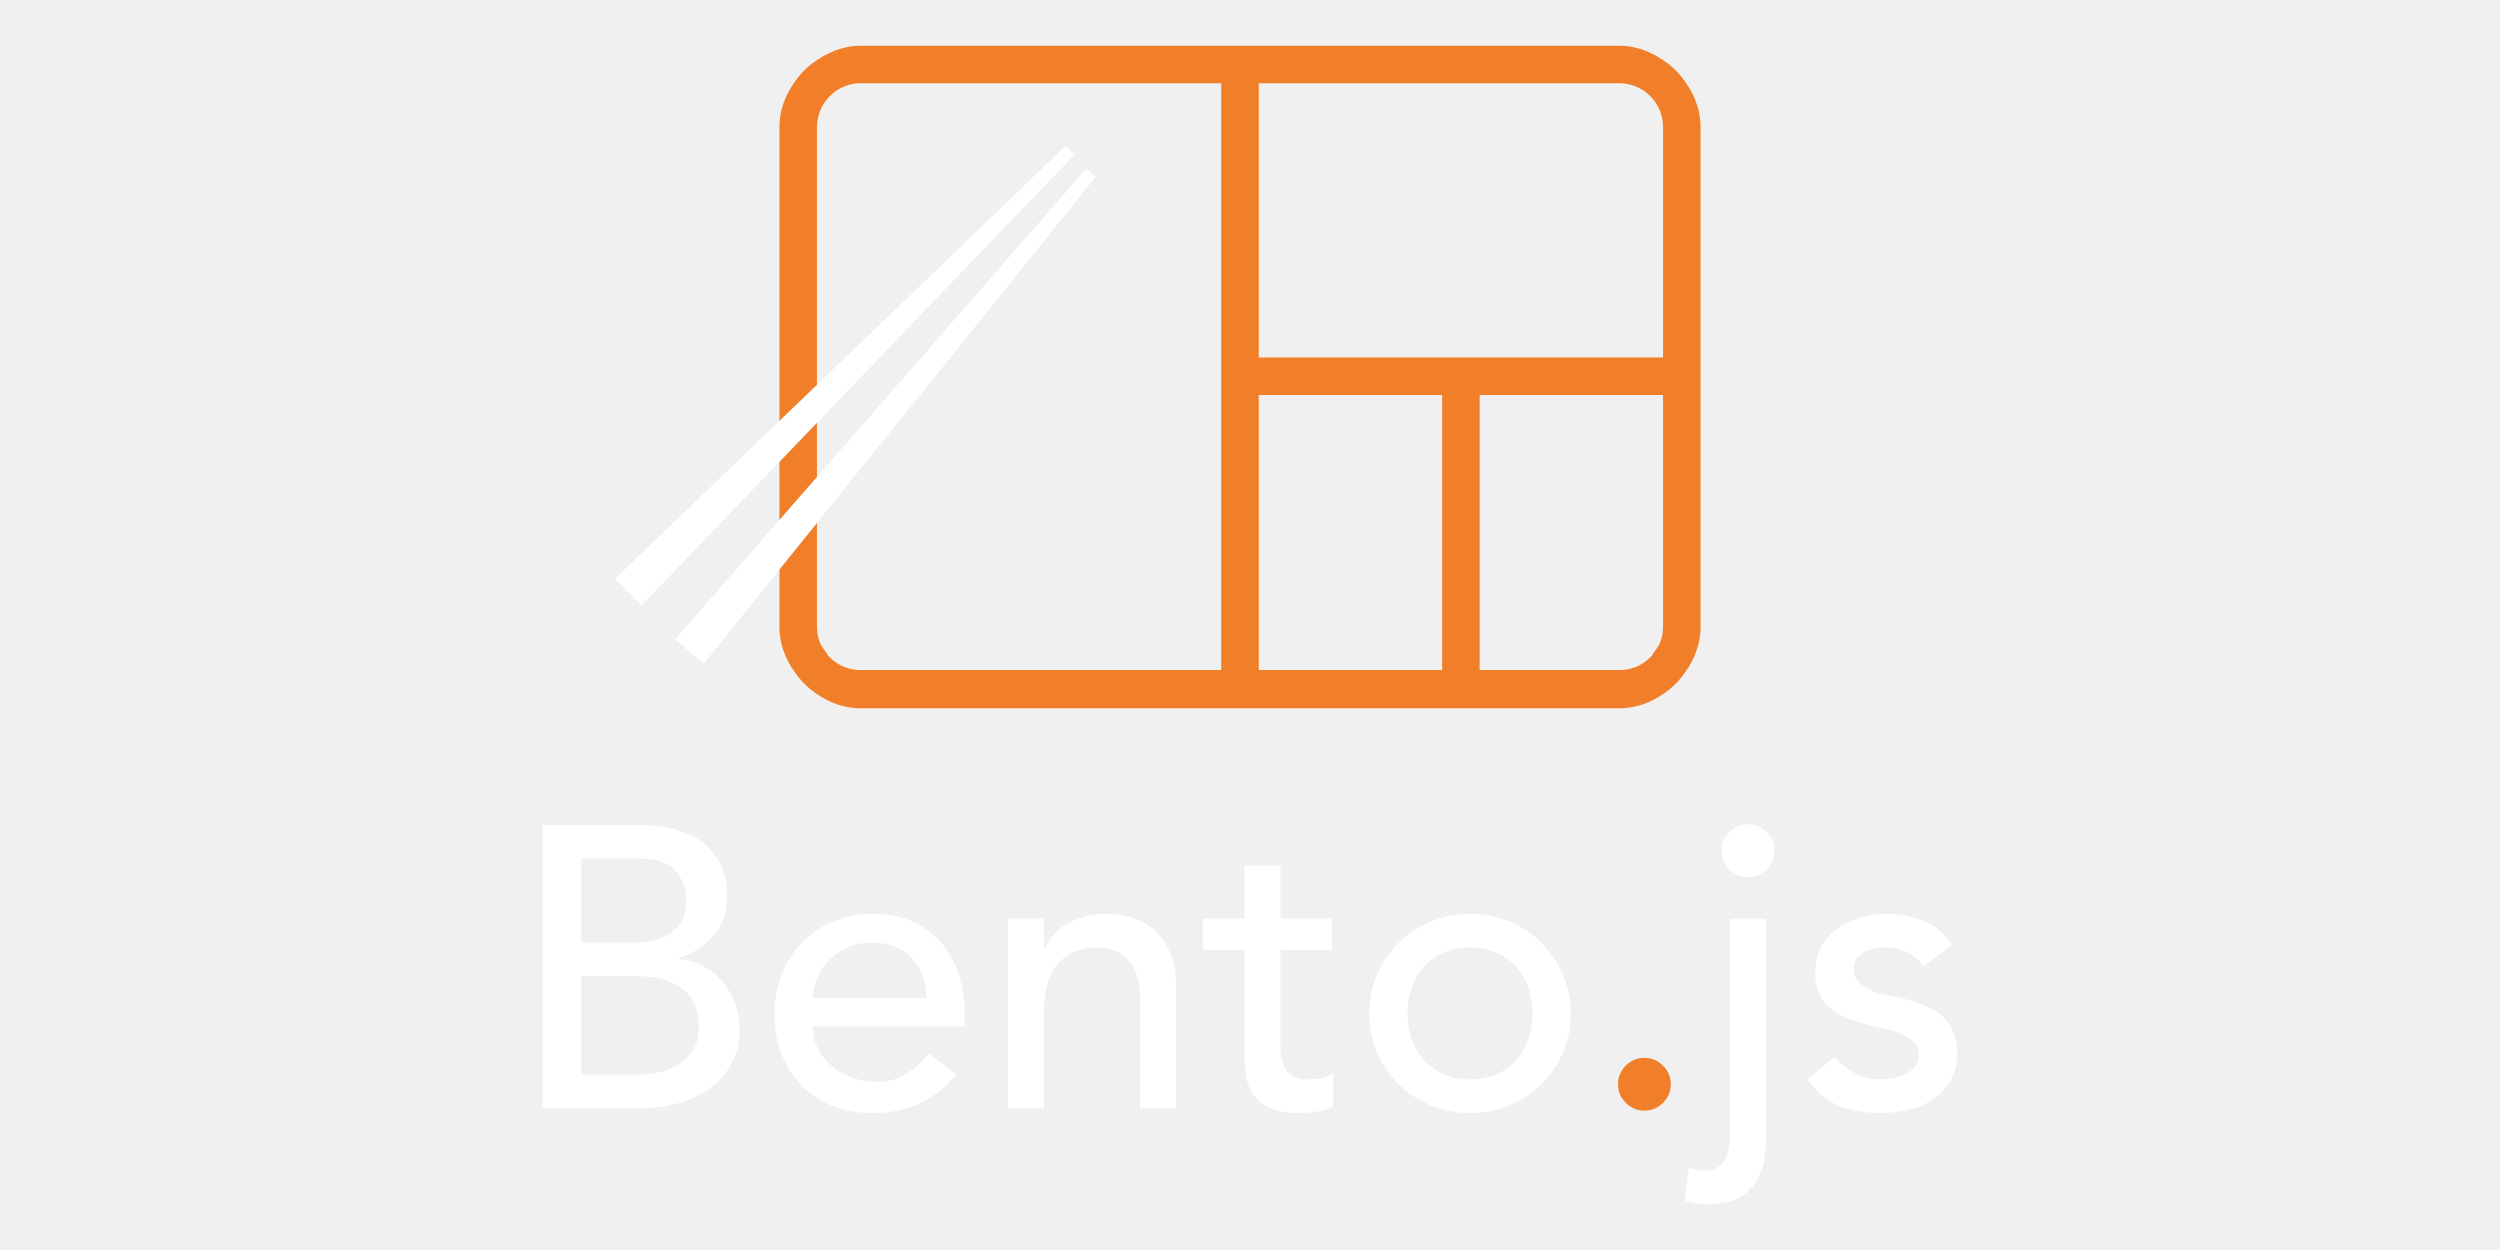
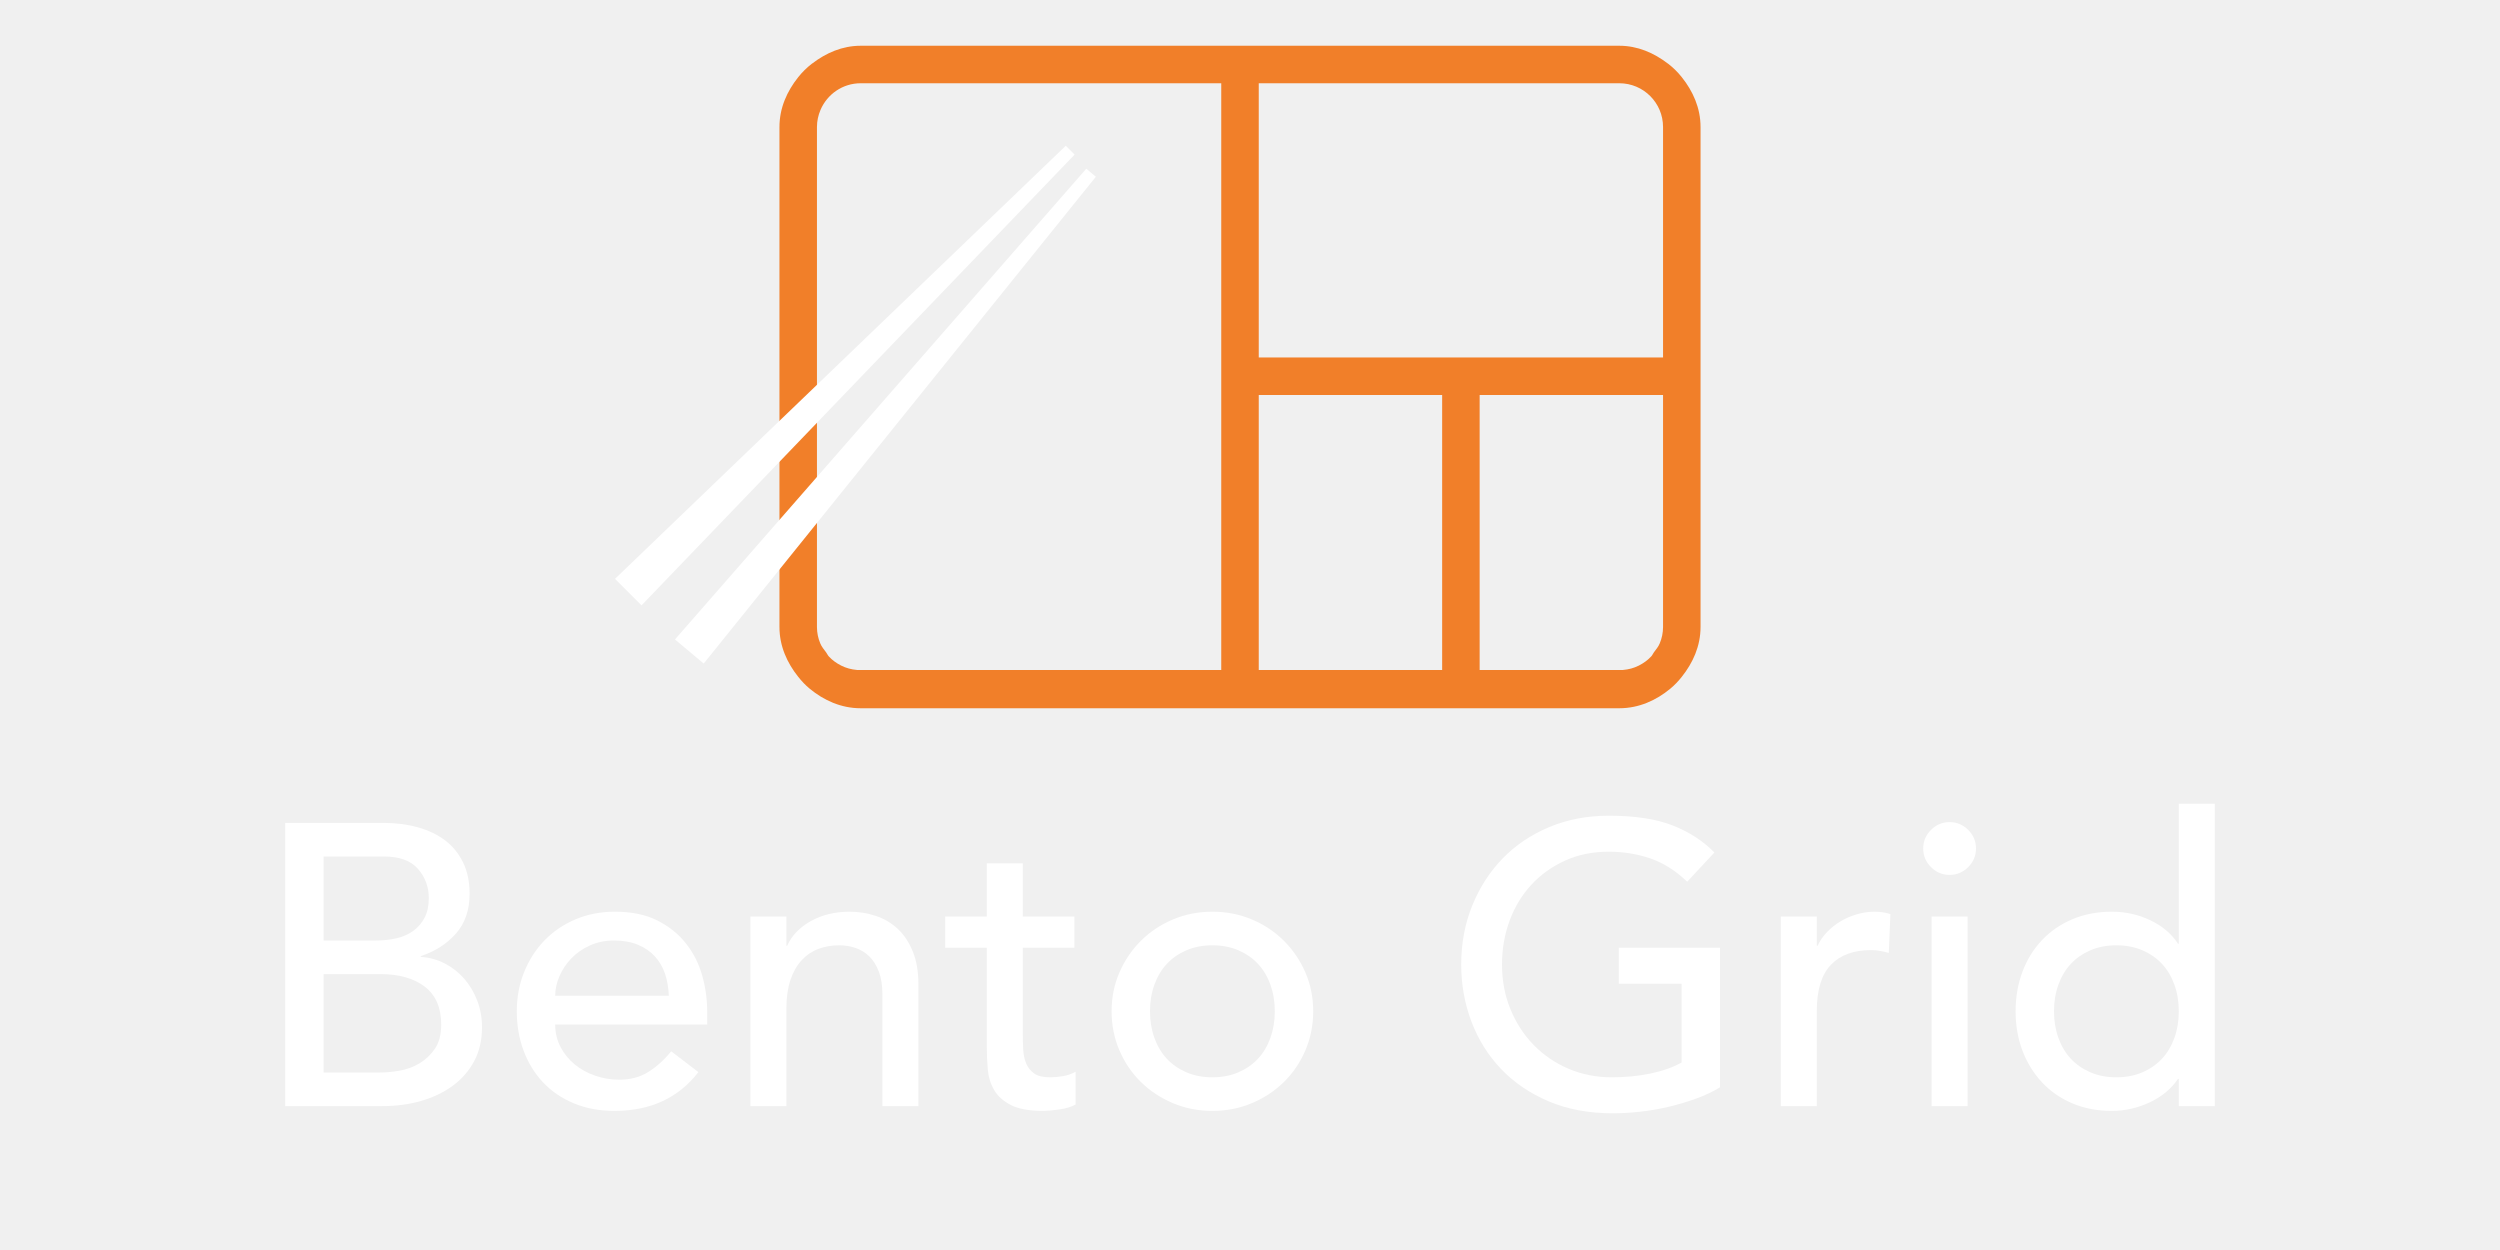
<svg xmlns="http://www.w3.org/2000/svg" stroke-miterlimit="10" style="fill-rule:nonzero;clip-rule:evenodd;stroke-linecap:round;stroke-linejoin:round;" version="1.1" viewBox="0 256 1024 512" xml:space="preserve">
  <defs />
  <g id="Layer-1">
    <g opacity="1">
      <g opacity="1">
-         <g opacity="1">
-           <path d="M222.331 593.94L262.636 593.94C267.66 593.94 272.329 594.541 276.644 595.743C280.958 596.944 284.672 598.719 287.785 601.068C290.898 603.416 293.356 606.42 295.158 610.079C296.96 613.738 297.861 618.025 297.861 622.94C297.861 629.603 296.004 635.037 292.291 639.242C288.577 643.447 283.771 646.533 277.873 648.499L277.873 648.827C281.368 649.045 284.645 649.946 287.703 651.53C290.761 653.114 293.41 655.189 295.649 657.756C297.888 660.323 299.663 663.299 300.974 666.685C302.285 670.071 302.94 673.731 302.94 677.663C302.94 682.906 301.875 687.52 299.745 691.507C297.615 695.494 294.694 698.853 290.98 701.583C287.266 704.314 282.952 706.389 278.036 707.809C273.121 709.229 267.824 709.939 262.144 709.939L222.331 709.939L222.331 593.94ZM238.06 642.109L259.523 642.109C262.472 642.109 265.257 641.809 267.878 641.208C270.5 640.608 272.794 639.597 274.76 638.177C276.726 636.757 278.282 634.955 279.429 632.771C280.576 630.586 281.149 627.91 281.149 624.742C281.149 620.155 279.675 616.168 276.726 612.782C273.777 609.396 269.135 607.703 262.799 607.703L238.06 607.703L238.06 642.109ZM238.06 696.177L261.161 696.177C263.564 696.177 266.213 695.931 269.107 695.439C272.002 694.948 274.705 693.965 277.217 692.49C279.729 691.016 281.859 689.022 283.607 686.51C285.355 683.998 286.228 680.666 286.228 676.516C286.228 669.635 283.989 664.474 279.511 661.033C275.033 657.592 268.971 655.872 261.325 655.872L238.06 655.872L238.06 696.177Z" fill="#ffffff" fill-rule="nonzero" opacity="1" stroke="none" />
-           <path d="M332.923 676.516C332.923 679.902 333.66 682.988 335.135 685.773C336.609 688.558 338.548 690.934 340.951 692.9C343.354 694.866 346.139 696.395 349.307 697.487C352.474 698.58 355.751 699.126 359.137 699.126C363.725 699.126 367.712 698.061 371.098 695.931C374.484 693.801 377.597 690.988 380.436 687.493L391.578 696.013C383.386 706.608 371.917 711.905 357.171 711.905C351.055 711.905 345.511 710.868 340.541 708.792C335.572 706.717 331.366 703.85 327.926 700.191C324.485 696.532 321.836 692.217 319.98 687.247C318.123 682.278 317.194 676.898 317.194 671.109C317.194 665.32 318.205 659.941 320.225 654.971C322.246 650.001 325.031 645.687 328.581 642.028C332.131 638.368 336.364 635.501 341.279 633.426C346.194 631.351 351.546 630.313 357.335 630.313C364.216 630.313 370.033 631.514 374.784 633.917C379.535 636.32 383.44 639.461 386.499 643.338C389.557 647.216 391.769 651.585 393.134 656.445C394.499 661.306 395.182 666.249 395.182 671.273L395.182 676.516L332.923 676.516ZM379.453 664.719C379.344 661.443 378.825 658.439 377.897 655.708C376.969 652.977 375.576 650.602 373.719 648.581C371.862 646.56 369.541 644.977 366.756 643.83C363.971 642.683 360.721 642.109 357.007 642.109C353.403 642.109 350.099 642.792 347.095 644.157C344.091 645.523 341.552 647.298 339.476 649.482C337.401 651.667 335.79 654.097 334.643 656.773C333.496 659.449 332.923 662.098 332.923 664.719L379.453 664.719Z" fill="#ffffff" fill-rule="nonzero" opacity="1" stroke="none" />
-           <path d="M412.877 632.279L427.622 632.279L427.622 644.239L427.95 644.239C429.807 640.089 433.029 636.73 437.617 634.163C442.204 631.596 447.502 630.313 453.509 630.313C457.223 630.313 460.8 630.886 464.241 632.033C467.681 633.18 470.685 634.955 473.252 637.358C475.819 639.761 477.867 642.847 479.396 646.615C480.925 650.383 481.69 654.834 481.69 659.968L481.69 709.939L466.944 709.939L466.944 664.064C466.944 660.46 466.452 657.374 465.469 654.807C464.486 652.24 463.176 650.165 461.537 648.581C459.899 646.997 458.015 645.85 455.885 645.14C453.755 644.431 451.543 644.076 449.249 644.076C446.191 644.076 443.351 644.567 440.73 645.55C438.108 646.533 435.814 648.09 433.848 650.22C431.882 652.349 430.353 655.053 429.261 658.33C428.169 661.606 427.622 665.484 427.622 669.962L427.622 709.939L412.877 709.939L412.877 632.279Z" fill="#ffffff" fill-rule="nonzero" opacity="1" stroke="none" />
-           <path d="M545.587 645.059L524.452 645.059L524.452 680.284C524.452 682.469 524.506 684.626 524.616 686.756C524.725 688.886 525.135 690.797 525.844 692.49C526.554 694.183 527.647 695.549 529.121 696.586C530.596 697.624 532.753 698.143 535.593 698.143C537.341 698.143 539.143 697.979 541 697.651C542.857 697.324 544.55 696.723 546.079 695.849L546.079 709.284C544.331 710.267 542.065 710.95 539.279 711.332C536.494 711.714 534.337 711.905 532.808 711.905C527.128 711.905 522.732 711.113 519.619 709.53C516.506 707.946 514.212 705.898 512.737 703.386C511.263 700.873 510.389 698.061 510.116 694.948C509.843 691.835 509.706 688.695 509.706 685.527L509.706 645.059L492.667 645.059L492.667 632.279L509.706 632.279L509.706 610.488L524.452 610.488L524.452 632.279L545.587 632.279L545.587 645.059Z" fill="#ffffff" fill-rule="nonzero" opacity="1" stroke="none" />
-           <path d="M576.553 671.109C576.553 675.041 577.154 678.673 578.355 682.004C579.557 685.336 581.25 688.176 583.434 690.524C585.619 692.873 588.295 694.729 591.462 696.095C594.63 697.46 598.18 698.143 602.112 698.143C606.044 698.143 609.594 697.46 612.762 696.095C615.929 694.729 618.605 692.873 620.79 690.524C622.974 688.176 624.667 685.336 625.869 682.004C627.07 678.673 627.671 675.041 627.671 671.109C627.671 667.177 627.07 663.545 625.869 660.214C624.667 656.882 622.974 654.042 620.79 651.694C618.605 649.346 615.929 647.489 612.762 646.124C609.594 644.758 606.044 644.076 602.112 644.076C598.18 644.076 594.63 644.758 591.462 646.124C588.295 647.489 585.619 649.346 583.434 651.694C581.25 654.042 579.557 656.882 578.355 660.214C577.154 663.545 576.553 667.177 576.553 671.109ZM560.824 671.109C560.824 665.429 561.889 660.132 564.019 655.217C566.149 650.301 569.071 645.987 572.785 642.273C576.498 638.56 580.867 635.638 585.892 633.508C590.916 631.378 596.323 630.313 602.112 630.313C607.901 630.313 613.308 631.378 618.332 633.508C623.357 635.638 627.726 638.56 631.439 642.273C635.153 645.987 638.075 650.301 640.205 655.217C642.335 660.132 643.4 665.429 643.4 671.109C643.4 676.789 642.335 682.114 640.205 687.084C638.075 692.053 635.153 696.368 631.439 700.027C627.726 703.686 623.357 706.58 618.332 708.71C613.308 710.84 607.901 711.905 602.112 711.905C596.323 711.905 590.916 710.84 585.892 708.71C580.867 706.58 576.498 703.686 572.785 700.027C569.071 696.368 566.149 692.053 564.019 687.084C561.889 682.114 560.824 676.789 560.824 671.109Z" fill="#ffffff" fill-rule="nonzero" opacity="1" stroke="none" />
-           <path d="M673.546 710.922C670.597 710.922 668.058 709.857 665.928 707.727C663.798 705.597 662.733 703.058 662.733 700.109C662.733 697.16 663.798 694.62 665.928 692.49C668.058 690.36 670.597 689.295 673.546 689.295C676.495 689.295 679.035 690.36 681.165 692.49C683.295 694.62 684.36 697.16 684.36 700.109C684.36 703.058 683.295 705.597 681.165 707.727C679.035 709.857 676.495 710.922 673.546 710.922Z" fill="#f17f29" fill-rule="nonzero" opacity="1" stroke="none" />
-           <path d="M723.354 632.279L723.354 721.08C723.354 723.046 723.217 725.641 722.944 728.863C722.671 732.085 721.797 735.198 720.323 738.202C718.848 741.205 716.5 743.799 713.277 745.984C710.055 748.169 705.495 749.261 699.597 749.261C697.958 749.261 696.347 749.152 694.764 748.933C693.18 748.715 691.623 748.332 690.094 747.786L691.732 734.188C692.606 734.515 693.589 734.816 694.682 735.089C695.774 735.362 696.812 735.498 697.795 735.498C701.836 735.498 704.649 734.215 706.232 731.648C707.816 729.081 708.608 725.34 708.608 720.425L708.608 632.279L723.354 632.279ZM705.167 604.426C705.167 601.477 706.232 598.938 708.362 596.808C710.492 594.678 713.032 593.613 715.981 593.613C718.93 593.613 721.469 594.678 723.599 596.808C725.729 598.938 726.794 601.477 726.794 604.426C726.794 607.375 725.729 609.915 723.599 612.045C721.469 614.175 718.93 615.24 715.981 615.24C713.032 615.24 710.492 614.175 708.362 612.045C706.232 609.915 705.167 607.375 705.167 604.426Z" fill="#ffffff" fill-rule="nonzero" opacity="1" stroke="none" />
-           <path d="M788.07 651.776C786.323 649.591 784.166 647.762 781.599 646.287C779.032 644.813 775.892 644.076 772.178 644.076C768.683 644.076 765.652 644.813 763.085 646.287C760.518 647.762 759.235 649.919 759.235 652.759C759.235 655.053 759.972 656.91 761.446 658.33C762.921 659.75 764.669 660.896 766.689 661.77C768.71 662.644 770.867 663.299 773.161 663.736C775.455 664.173 777.421 664.556 779.059 664.883C782.227 665.648 785.203 666.576 787.988 667.668C790.774 668.761 793.177 670.181 795.197 671.928C797.218 673.676 798.802 675.806 799.949 678.318C801.096 680.83 801.669 683.889 801.669 687.493C801.669 691.862 800.741 695.603 798.884 698.716C797.027 701.829 794.624 704.369 791.675 706.335C788.726 708.301 785.367 709.721 781.599 710.595C777.83 711.468 774.035 711.905 770.212 711.905C763.767 711.905 758.115 710.922 753.254 708.956C748.394 706.99 744.052 703.386 740.229 698.143L751.37 688.968C753.773 691.371 756.449 693.501 759.398 695.357C762.348 697.214 765.952 698.143 770.212 698.143C772.069 698.143 773.953 697.952 775.864 697.569C777.776 697.187 779.469 696.586 780.943 695.767C782.418 694.948 783.619 693.91 784.548 692.654C785.476 691.398 785.94 689.951 785.94 688.312C785.94 686.128 785.258 684.326 783.892 682.906C782.527 681.486 780.889 680.366 778.977 679.547C777.066 678.728 775.045 678.072 772.915 677.581C770.785 677.089 768.901 676.68 767.263 676.352C764.095 675.587 761.091 674.714 758.252 673.731C755.412 672.748 752.899 671.437 750.715 669.798C748.53 668.16 746.783 666.085 745.472 663.572C744.161 661.06 743.506 657.947 743.506 654.234C743.506 650.192 744.352 646.67 746.045 643.666C747.738 640.662 749.978 638.177 752.763 636.211C755.548 634.245 758.716 632.771 762.266 631.788C765.815 630.804 769.393 630.313 772.997 630.313C778.24 630.313 783.264 631.296 788.07 633.262C792.876 635.228 796.699 638.505 799.539 643.092L788.07 651.776Z" fill="#ffffff" fill-rule="nonzero" opacity="1" stroke="none" />
-         </g>
        <g opacity="1">
          <path d="M352.544 274.739C344.995 274.739 338.359 277.692 332.784 281.939C332.707 281.998 332.62 282.04 332.544 282.099C330.421 283.739 328.616 285.522 326.944 287.619C322.411 293.306 319.264 300.182 319.264 308.019C319.264 309.619 319.264 511.219 319.264 512.819C319.264 520.656 322.411 527.533 326.944 533.219C328.388 535.031 329.878 536.624 331.664 538.099C337.418 542.851 344.499 546.099 352.544 546.099L663.264 546.099C671.309 546.099 678.39 542.851 684.144 538.099C685.93 536.624 687.419 535.031 688.864 533.219C693.397 527.533 696.544 520.656 696.544 512.819L696.544 308.019C696.544 300.182 693.397 293.305 688.864 287.619C687.193 285.522 685.387 283.739 683.264 282.099C683.188 282.04 683.101 281.997 683.024 281.939C677.449 277.692 670.813 274.739 663.264 274.739L352.544 274.739ZM352.544 290.099L500.224 290.099L500.224 530.419L351.024 530.419C348.727 530.215 346.589 529.647 344.624 528.659C344.57 528.633 344.517 528.606 344.464 528.579C342.6 527.618 340.916 526.424 339.504 524.899C339.04 524.414 338.79 523.754 338.384 523.219C337.511 522.034 336.547 520.922 335.984 519.539C335.118 517.469 334.624 515.222 334.624 512.819C334.624 511.219 334.624 309.619 334.624 308.019C334.624 305.545 335.157 303.203 336.064 301.059C338.784 294.627 345.122 290.099 352.544 290.099ZM515.584 290.099L663.264 290.099C673.161 290.099 681.185 298.122 681.184 308.019L681.184 402.419L515.584 402.419C515.584 387.427 515.584 305.472 515.584 290.099ZM515.584 417.779L590.704 417.779L590.704 530.419L515.584 530.419C515.584 515.385 515.584 432.814 515.584 417.779ZM606.064 417.779L681.184 417.779L681.184 512.819C681.184 515.222 680.69 517.469 679.824 519.539C679.262 520.922 678.296 522.034 677.424 523.219C677.04 523.724 676.82 524.358 676.384 524.819C676.359 524.847 676.329 524.872 676.304 524.899C674.892 526.424 673.209 527.618 671.344 528.579C671.291 528.606 671.238 528.633 671.184 528.659C669.219 529.647 667.081 530.215 664.784 530.419L606.064 530.419C606.064 515.385 606.064 432.814 606.064 417.779Z" fill="#f17f29" fill-rule="nonzero" opacity="1" stroke="none" />
          <g opacity="1">
            <path d="M436.544 315.699L440.164 319.32L262.765 503.959L251.904 493.098L436.544 315.699Z" fill="#ffffff" fill-rule="nonzero" opacity="1" stroke="none" />
            <path d="M444.943 325.103L448.865 328.394L288.234 527.793L276.467 517.919L444.943 325.103Z" fill="#ffffff" fill-rule="nonzero" opacity="1" stroke="none" />
          </g>
        </g>
      </g>
    </g>
+     <g opacity="1">
+       <path d="M116.818 593.061L157.123 593.061C162.147 593.061 166.816 593.662 171.131 594.864C175.445 596.065 179.159 597.84 182.272 600.188C185.385 602.537 187.843 605.54 189.645 609.2C191.447 612.859 192.348 617.146 192.348 622.061C192.348 628.724 190.491 634.158 186.778 638.363C183.064 642.568 178.258 645.654 172.36 647.62L172.36 647.948C175.855 648.166 179.132 649.067 182.19 650.651C185.248 652.235 187.897 654.31 190.136 656.877C192.375 659.444 194.15 662.42 195.461 665.806C196.772 669.192 197.427 672.851 197.427 676.784C197.427 682.026 196.362 686.641 194.232 690.628C192.102 694.615 189.181 697.974 185.467 700.704C181.753 703.435 177.439 705.51 172.524 706.93C167.608 708.35 162.311 709.06 156.631 709.06L116.818 709.06L116.818 593.061ZM132.547 641.23L154.01 641.23C156.959 641.23 159.744 640.93 162.365 640.329C164.987 639.728 167.281 638.718 169.247 637.298C171.213 635.878 172.769 634.076 173.916 631.891C175.063 629.707 175.636 627.031 175.636 623.863C175.636 619.276 174.162 615.289 171.213 611.903C168.264 608.517 163.622 606.824 157.286 606.824L132.547 606.824L132.547 641.23ZM132.547 695.297L155.648 695.297C158.051 695.297 160.7 695.052 163.594 694.56C166.489 694.069 169.192 693.086 171.704 691.611C174.217 690.137 176.346 688.143 178.094 685.631C179.842 683.119 180.716 679.787 180.716 675.637C180.716 668.755 178.476 663.594 173.998 660.154C169.52 656.713 163.458 654.993 155.812 654.993L132.547 654.993L132.547 695.297Z" fill="#ffffff" fill-rule="nonzero" opacity="1" stroke="none" />
+       <path d="M227.41 675.637C227.41 679.023 228.147 682.108 229.622 684.894C231.096 687.679 233.035 690.055 235.438 692.021C237.841 693.987 240.626 695.516 243.794 696.608C246.961 697.7 250.238 698.247 253.624 698.247C258.212 698.247 262.199 697.182 265.585 695.052C268.971 692.922 272.084 690.109 274.924 686.614L286.065 695.134C277.873 705.729 266.404 711.026 251.658 711.026C245.542 711.026 239.998 709.988 235.028 707.913C230.059 705.838 225.853 702.971 222.413 699.312C218.972 695.652 216.323 691.338 214.467 686.368C212.61 681.398 211.681 676.019 211.681 670.23C211.681 664.441 212.692 659.062 214.712 654.092C216.733 649.122 219.518 644.807 223.068 641.148C226.618 637.489 230.851 634.622 235.766 632.547C240.681 630.471 246.033 629.434 251.822 629.434C258.703 629.434 264.52 630.635 269.271 633.038C274.022 635.441 277.927 638.582 280.986 642.459C284.044 646.337 286.256 650.706 287.621 655.566C288.986 660.427 289.669 665.369 289.669 670.394L289.669 675.637L227.41 675.637ZM273.94 663.84C273.831 660.563 273.312 657.56 272.384 654.829C271.456 652.098 270.063 649.723 268.206 647.702C266.349 645.681 264.028 644.097 261.243 642.951C258.458 641.804 255.208 641.23 251.494 641.23C247.89 641.23 244.586 641.913 241.582 643.278C238.578 644.644 236.039 646.419 233.964 648.603C231.888 650.788 230.277 653.218 229.13 655.894C227.983 658.57 227.41 661.219 227.41 663.84L273.94 663.84Z" fill="#ffffff" fill-rule="nonzero" opacity="1" stroke="none" />
+       <path d="M307.364 631.4L322.109 631.4L322.109 643.36L322.437 643.36C324.294 639.21 327.516 635.851 332.104 633.284C336.691 630.717 341.989 629.434 347.996 629.434C351.71 629.434 355.287 630.007 358.728 631.154C362.168 632.301 365.172 634.076 367.739 636.479C370.306 638.882 372.354 641.968 373.883 645.736C375.412 649.504 376.177 653.955 376.177 659.089L376.177 709.06L361.431 709.06L361.431 663.185C361.431 659.58 360.94 656.495 359.956 653.928C358.973 651.361 357.663 649.286 356.024 647.702C354.386 646.118 352.502 644.971 350.372 644.261C348.242 643.551 346.03 643.196 343.736 643.196C340.678 643.196 337.838 643.688 335.217 644.671C332.595 645.654 330.301 647.21 328.335 649.34C326.369 651.47 324.84 654.174 323.748 657.45C322.656 660.727 322.109 664.605 322.109 669.083L322.109 709.06L307.364 709.06L307.364 631.4Z" fill="#ffffff" fill-rule="nonzero" opacity="1" stroke="none" />
+       <path d="M440.074 644.179L418.939 644.179L418.939 679.405C418.939 681.59 418.993 683.747 419.103 685.877C419.212 688.007 419.622 689.918 420.332 691.611C421.041 693.304 422.134 694.669 423.608 695.707C425.083 696.745 427.24 697.264 430.08 697.264C431.828 697.264 433.63 697.1 435.487 696.772C437.344 696.444 439.037 695.844 440.566 694.97L440.566 708.405C438.818 709.388 436.552 710.07 433.766 710.453C430.981 710.835 428.824 711.026 427.295 711.026C421.615 711.026 417.219 710.234 414.106 708.65C410.993 707.067 408.699 705.019 407.224 702.506C405.75 699.994 404.876 697.182 404.603 694.069C404.33 690.956 404.193 687.815 404.193 684.648L404.193 644.179L387.154 644.179L387.154 631.4L404.193 631.4L404.193 609.609L418.939 609.609L418.939 631.4L440.074 631.4L440.074 644.179Z" fill="#ffffff" fill-rule="nonzero" opacity="1" stroke="none" />
+       <path d="M471.04 670.23C471.04 674.162 471.641 677.794 472.842 681.125C474.044 684.457 475.737 687.297 477.921 689.645C480.106 691.993 482.782 693.85 485.949 695.216C489.117 696.581 492.667 697.264 496.599 697.264C500.531 697.264 504.081 696.581 507.249 695.216C510.416 693.85 513.092 691.993 515.277 689.645C517.461 687.297 519.154 684.457 520.356 681.125C521.557 677.794 522.158 674.162 522.158 670.23C522.158 666.298 521.557 662.666 520.356 659.335C519.154 656.003 517.461 653.163 515.277 650.815C513.092 648.467 510.416 646.61 507.249 645.244C504.081 643.879 500.531 643.196 496.599 643.196C492.667 643.196 489.117 643.879 485.949 645.244C482.782 646.61 480.106 648.467 477.921 650.815C475.737 653.163 474.044 656.003 472.842 659.335C471.641 662.666 471.04 666.298 471.04 670.23ZM455.311 670.23C455.311 664.55 456.376 659.253 458.506 654.337C460.636 649.422 463.558 645.108 467.272 641.394C470.985 637.68 475.354 634.759 480.379 632.629C485.403 630.499 490.81 629.434 496.599 629.434C502.388 629.434 507.795 630.499 512.819 632.629C517.844 634.759 522.213 637.68 525.926 641.394C529.64 645.108 532.562 649.422 534.692 654.337C536.822 659.253 537.887 664.55 537.887 670.23C537.887 675.91 536.822 681.235 534.692 686.204C532.562 691.174 529.64 695.489 525.926 699.148C522.213 702.807 517.844 705.701 512.819 707.831C507.795 709.961 502.388 711.026 496.599 711.026C490.81 711.026 485.403 709.961 480.379 707.831C475.354 705.701 470.985 702.807 467.272 699.148C463.558 695.489 460.636 691.174 458.506 686.204C456.376 681.235 455.311 675.91 455.311 670.23Z" fill="#ffffff" fill-rule="nonzero" opacity="1" stroke="none" />
+       <path d="M704.512 644.179L704.512 701.36C701.672 703.107 698.45 704.636 694.845 705.947C691.241 707.258 687.5 708.377 683.622 709.306C679.745 710.234 675.813 710.917 671.826 711.354C667.839 711.791 664.098 712.009 660.603 712.009C650.772 712.009 642.007 710.371 634.307 707.094C626.606 703.817 620.107 699.393 614.81 693.823C609.512 688.252 605.471 681.781 602.685 674.408C599.9 667.035 598.508 659.253 598.508 651.061C598.508 642.432 600.009 634.404 603.013 626.976C606.017 619.549 610.167 613.104 615.465 607.643C620.762 602.182 627.125 597.895 634.552 594.782C641.98 591.669 650.117 590.112 658.964 590.112C669.669 590.112 678.407 591.45 685.179 594.126C691.951 596.802 697.631 600.489 702.218 605.185L691.077 617.146C686.271 612.558 681.192 609.363 675.84 607.561C670.488 605.759 664.863 604.858 658.964 604.858C652.302 604.858 646.294 606.087 640.942 608.544C635.59 611.002 631.002 614.306 627.18 618.457C623.357 622.607 620.407 627.495 618.332 633.12C616.257 638.745 615.219 644.726 615.219 651.061C615.219 657.614 616.366 663.704 618.66 669.329C620.954 674.954 624.121 679.842 628.163 683.993C632.204 688.143 636.955 691.393 642.417 693.741C647.878 696.089 653.831 697.264 660.275 697.264C665.846 697.264 671.116 696.745 676.086 695.707C681.056 694.669 685.288 693.168 688.783 691.201L688.783 658.925L663.06 658.925L663.06 644.179L704.512 644.179Z" fill="#ffffff" fill-rule="nonzero" opacity="1" stroke="none" />
+       <path d="M729.416 631.4L744.161 631.4L744.161 643.36L744.489 643.36C745.472 641.285 746.783 639.401 748.421 637.708C750.06 636.015 751.889 634.567 753.91 633.366C755.93 632.164 758.142 631.209 760.545 630.499C762.948 629.789 765.351 629.434 767.754 629.434C770.157 629.434 772.342 629.761 774.308 630.417L773.652 646.309C772.451 645.982 771.249 645.709 770.048 645.49C768.847 645.272 767.645 645.162 766.444 645.162C759.235 645.162 753.719 647.183 749.896 651.225C746.073 655.266 744.161 661.546 744.161 670.066L744.161 709.06L729.416 709.06L729.416 631.4Z" fill="#ffffff" fill-rule="nonzero" opacity="1" stroke="none" />
+       <path d="M791.183 631.4L805.929 631.4L805.929 709.06L791.183 709.06L791.183 631.4ZM787.743 603.547C787.743 600.598 788.808 598.058 790.938 595.929C793.068 593.799 795.607 592.734 798.556 592.734C801.505 592.734 804.045 593.799 806.175 595.929C808.305 598.058 809.37 600.598 809.37 603.547C809.37 606.496 808.305 609.036 806.175 611.166C804.045 613.296 801.505 614.361 798.556 614.361C795.607 614.361 793.068 613.296 790.938 611.166C788.808 609.036 787.743 606.496 787.743 603.547Z" fill="#ffffff" fill-rule="nonzero" opacity="1" stroke="none" />
+       <path d="M907.182 709.06L892.436 709.06L892.436 697.919L892.109 697.919C889.269 702.07 885.364 705.292 880.394 707.585C875.424 709.879 870.318 711.026 865.075 711.026C859.068 711.026 853.634 709.988 848.773 707.913C843.913 705.838 839.762 702.943 836.321 699.23C832.881 695.516 830.232 691.201 828.375 686.286C826.518 681.371 825.59 676.019 825.59 670.23C825.59 664.441 826.518 659.062 828.375 654.092C830.232 649.122 832.881 644.807 836.321 641.148C839.762 637.489 843.913 634.622 848.773 632.547C853.634 630.471 859.068 629.434 865.075 629.434C870.646 629.434 875.889 630.608 880.804 632.956C885.719 635.305 889.487 638.5 892.109 642.541L892.436 642.541L892.436 585.197L907.182 585.197L907.182 709.06ZM866.877 697.264C870.81 697.264 874.359 696.581 877.527 695.216C880.695 693.85 883.371 691.993 885.555 689.645C887.74 687.297 889.433 684.457 890.634 681.125C891.836 677.794 892.436 674.162 892.436 670.23C892.436 666.298 891.836 662.666 890.634 659.335C889.433 656.003 887.74 653.163 885.555 650.815C883.371 648.467 880.695 646.61 877.527 645.244C874.359 643.879 870.81 643.196 866.877 643.196C862.945 643.196 859.395 643.879 856.228 645.244C853.06 646.61 850.384 648.467 848.2 650.815C846.015 653.163 844.322 656.003 843.121 659.335C841.919 662.666 841.318 666.298 841.318 670.23C841.318 674.162 841.919 677.794 843.121 681.125C844.322 684.457 846.015 687.297 848.2 689.645C850.384 691.993 853.06 693.85 856.228 695.216C859.395 696.581 862.945 697.264 866.877 697.264Z" fill="#ffffff" fill-rule="nonzero" opacity="1" stroke="none" />
+     </g>
  </g>
</svg>
